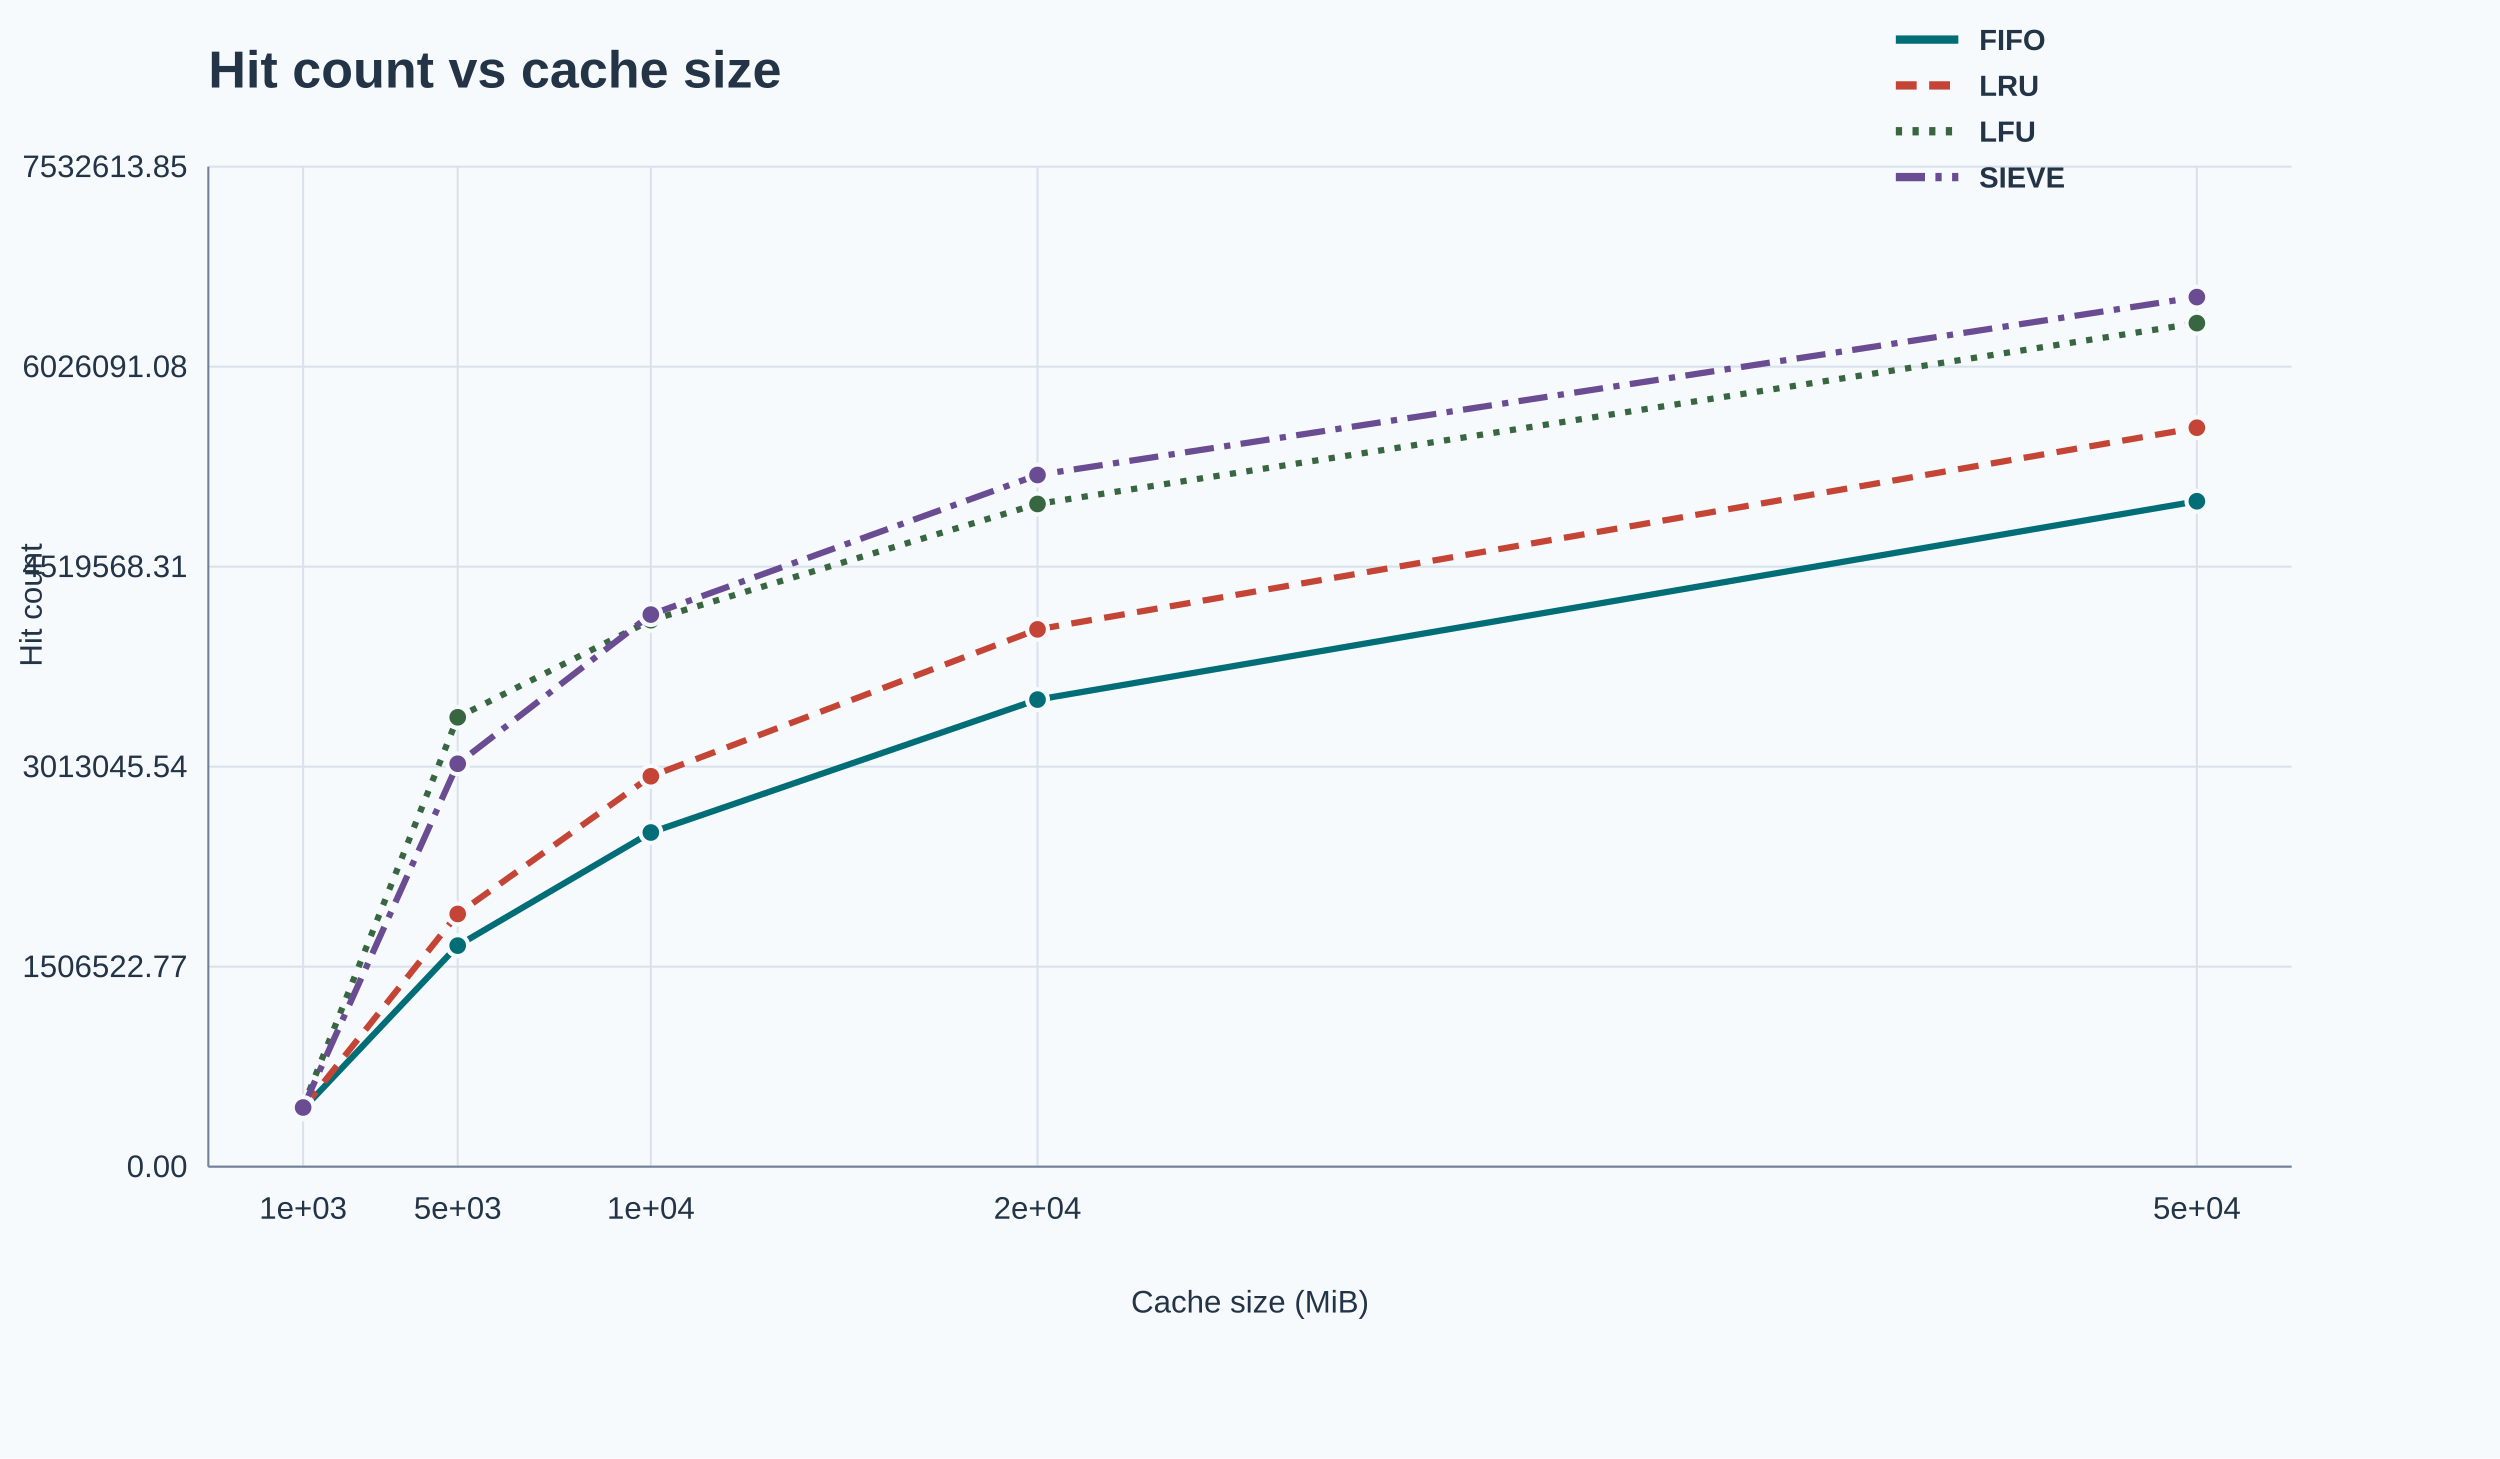
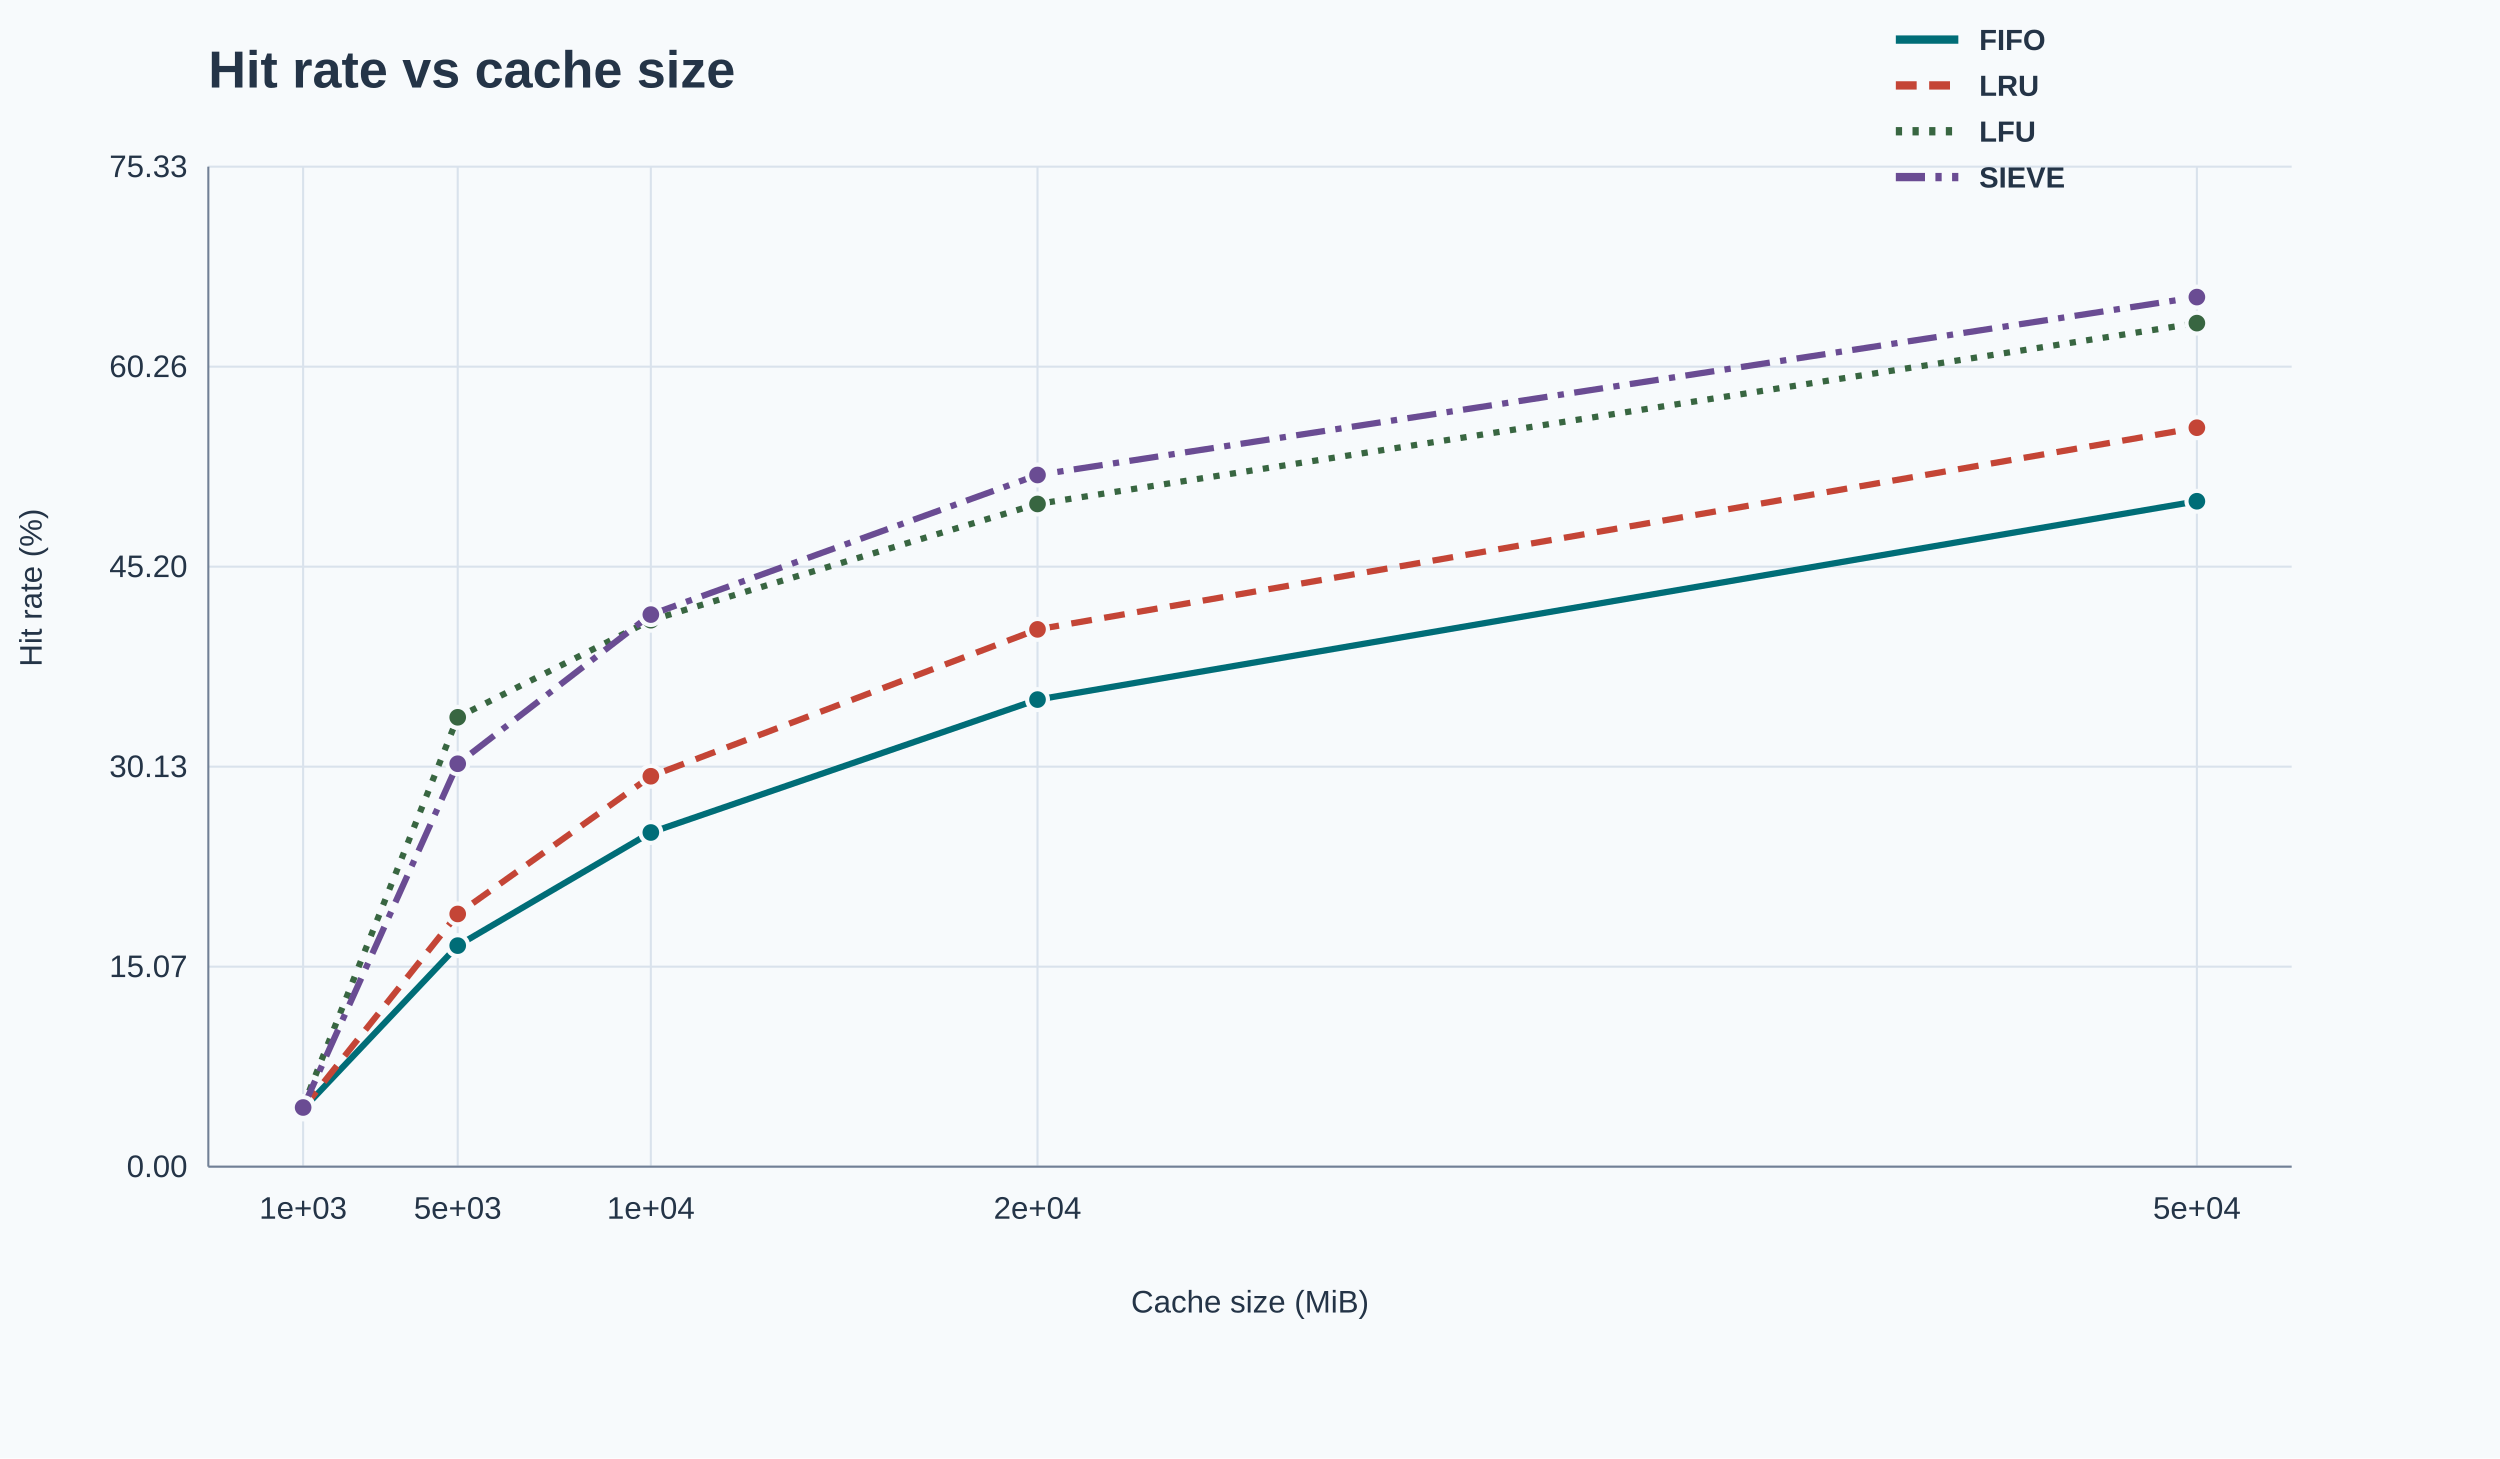
<svg xmlns="http://www.w3.org/2000/svg" width="1200" height="700" viewBox="0 0 1200 700">
  <style>text{font-family:Segoe UI,Arial,sans-serif;fill:#243447}.title{font-size:25px;font-weight:600}.label{font-size:15px}.legend{font-size:14px;font-weight:600}.grid{stroke:#d9e2ec}.axis{stroke:#718096}.line{fill:none;stroke-width:3}.point{stroke:#f7fafc;stroke-width:2}</style>
  <rect width="100%" height="100%" fill="#f7fafc" />
-   <text x="100" y="42" class="title">Hit count vs cache size</text>
+   <text x="100" y="42" class="title">Hit rate vs cache size</text>
  <text x="600" y="630" class="label" text-anchor="middle">Cache size (MiB)</text>
-   <text x="20" y="320" class="label" transform="rotate(-90 20 320)">Hit count</text>
+   <text x="20" y="320" class="label" transform="rotate(-90 20 320)">Hit rate (%)</text>
  <line x1="100" y1="560" x2="1100" y2="560" class="grid" />
  <text x="90" y="565" class="label" text-anchor="end">0.00</text>
  <line x1="100" y1="464" x2="1100" y2="464" class="grid" />
-   <text x="90" y="469" class="label" text-anchor="end">1506522.77</text>
+   <text x="90" y="469" class="label" text-anchor="end">15.07</text>
  <line x1="100" y1="368" x2="1100" y2="368" class="grid" />
-   <text x="90" y="373" class="label" text-anchor="end">3013045.54</text>
+   <text x="90" y="373" class="label" text-anchor="end">30.13</text>
  <line x1="100" y1="272" x2="1100" y2="272" class="grid" />
-   <text x="90" y="277" class="label" text-anchor="end">4519568.31</text>
+   <text x="90" y="277" class="label" text-anchor="end">45.20</text>
  <line x1="100" y1="176" x2="1100" y2="176" class="grid" />
-   <text x="90" y="181" class="label" text-anchor="end">6026091.08</text>
+   <text x="90" y="181" class="label" text-anchor="end">60.26</text>
  <line x1="100" y1="80" x2="1100" y2="80" class="grid" />
-   <text x="90" y="85" class="label" text-anchor="end">7532613.85</text>
+   <text x="90" y="85" class="label" text-anchor="end">75.33</text>
  <line x1="145.5" y1="80" x2="145.5" y2="560" class="grid" />
  <text x="145.5" y="585" class="label" text-anchor="middle">1e+03</text>
  <line x1="219.7" y1="80" x2="219.7" y2="560" class="grid" />
  <text x="219.7" y="585" class="label" text-anchor="middle">5e+03</text>
  <line x1="312.4" y1="80" x2="312.4" y2="560" class="grid" />
  <text x="312.4" y="585" class="label" text-anchor="middle">1e+04</text>
  <line x1="498.0" y1="80" x2="498.0" y2="560" class="grid" />
  <text x="498.0" y="585" class="label" text-anchor="middle">2e+04</text>
  <line x1="1054.5" y1="80" x2="1054.5" y2="560" class="grid" />
  <text x="1054.5" y="585" class="label" text-anchor="middle">5e+04</text>
  <polyline points="145.5,532.3 219.7,453.9 312.4,399.6 498.0,335.8 1054.5,240.6" class="line" stroke="#006d77" stroke-dasharray="" />
  <line x1="910" y1="19" x2="940" y2="19" stroke="#006d77" stroke-width="4" stroke-dasharray="" />
  <text x="950" y="24" class="legend">FIFO</text>
  <circle cx="145.5" cy="532.3" r="5" fill="#006d77" class="point" />
  <circle cx="219.7" cy="453.9" r="5" fill="#006d77" class="point" />
  <circle cx="312.4" cy="399.6" r="5" fill="#006d77" class="point" />
  <circle cx="498.0" cy="335.8" r="5" fill="#006d77" class="point" />
  <circle cx="1054.5" cy="240.6" r="5" fill="#006d77" class="point" />
  <polyline points="145.5,531.9 219.7,438.7 312.4,372.6 498.0,302.1 1054.5,205.3" class="line" stroke="#c44536" stroke-dasharray="10 6" />
  <line x1="910" y1="41" x2="940" y2="41" stroke="#c44536" stroke-width="4" stroke-dasharray="10 6" />
  <text x="950" y="46" class="legend">LRU</text>
  <circle cx="145.5" cy="531.9" r="5" fill="#c44536" class="point" />
  <circle cx="219.7" cy="438.7" r="5" fill="#c44536" class="point" />
  <circle cx="312.4" cy="372.6" r="5" fill="#c44536" class="point" />
  <circle cx="498.0" cy="302.1" r="5" fill="#c44536" class="point" />
  <circle cx="1054.5" cy="205.3" r="5" fill="#c44536" class="point" />
  <polyline points="145.5,531.1 219.7,344.3 312.4,297.7 498.0,241.9 1054.5,155.1" class="line" stroke="#386641" stroke-dasharray="3 5" />
  <line x1="910" y1="63" x2="940" y2="63" stroke="#386641" stroke-width="4" stroke-dasharray="3 5" />
  <text x="950" y="68" class="legend">LFU</text>
  <circle cx="145.5" cy="531.1" r="5" fill="#386641" class="point" />
  <circle cx="219.7" cy="344.3" r="5" fill="#386641" class="point" />
  <circle cx="312.4" cy="297.7" r="5" fill="#386641" class="point" />
  <circle cx="498.0" cy="241.9" r="5" fill="#386641" class="point" />
  <circle cx="1054.5" cy="155.1" r="5" fill="#386641" class="point" />
  <polyline points="145.5,531.6 219.7,366.6 312.4,295.0 498.0,228.0 1054.5,142.6" class="line" stroke="#6a4c93" stroke-dasharray="14 5 3 5" />
  <line x1="910" y1="85" x2="940" y2="85" stroke="#6a4c93" stroke-width="4" stroke-dasharray="14 5 3 5" />
  <text x="950" y="90" class="legend">SIEVE</text>
  <circle cx="145.5" cy="531.6" r="5" fill="#6a4c93" class="point" />
  <circle cx="219.7" cy="366.6" r="5" fill="#6a4c93" class="point" />
  <circle cx="312.4" cy="295.0" r="5" fill="#6a4c93" class="point" />
  <circle cx="498.0" cy="228.0" r="5" fill="#6a4c93" class="point" />
  <circle cx="1054.5" cy="142.6" r="5" fill="#6a4c93" class="point" />
  <line x1="100" y1="80" x2="100" y2="560" class="axis" />
  <line x1="100" y1="560" x2="1100" y2="560" class="axis" />
</svg>
